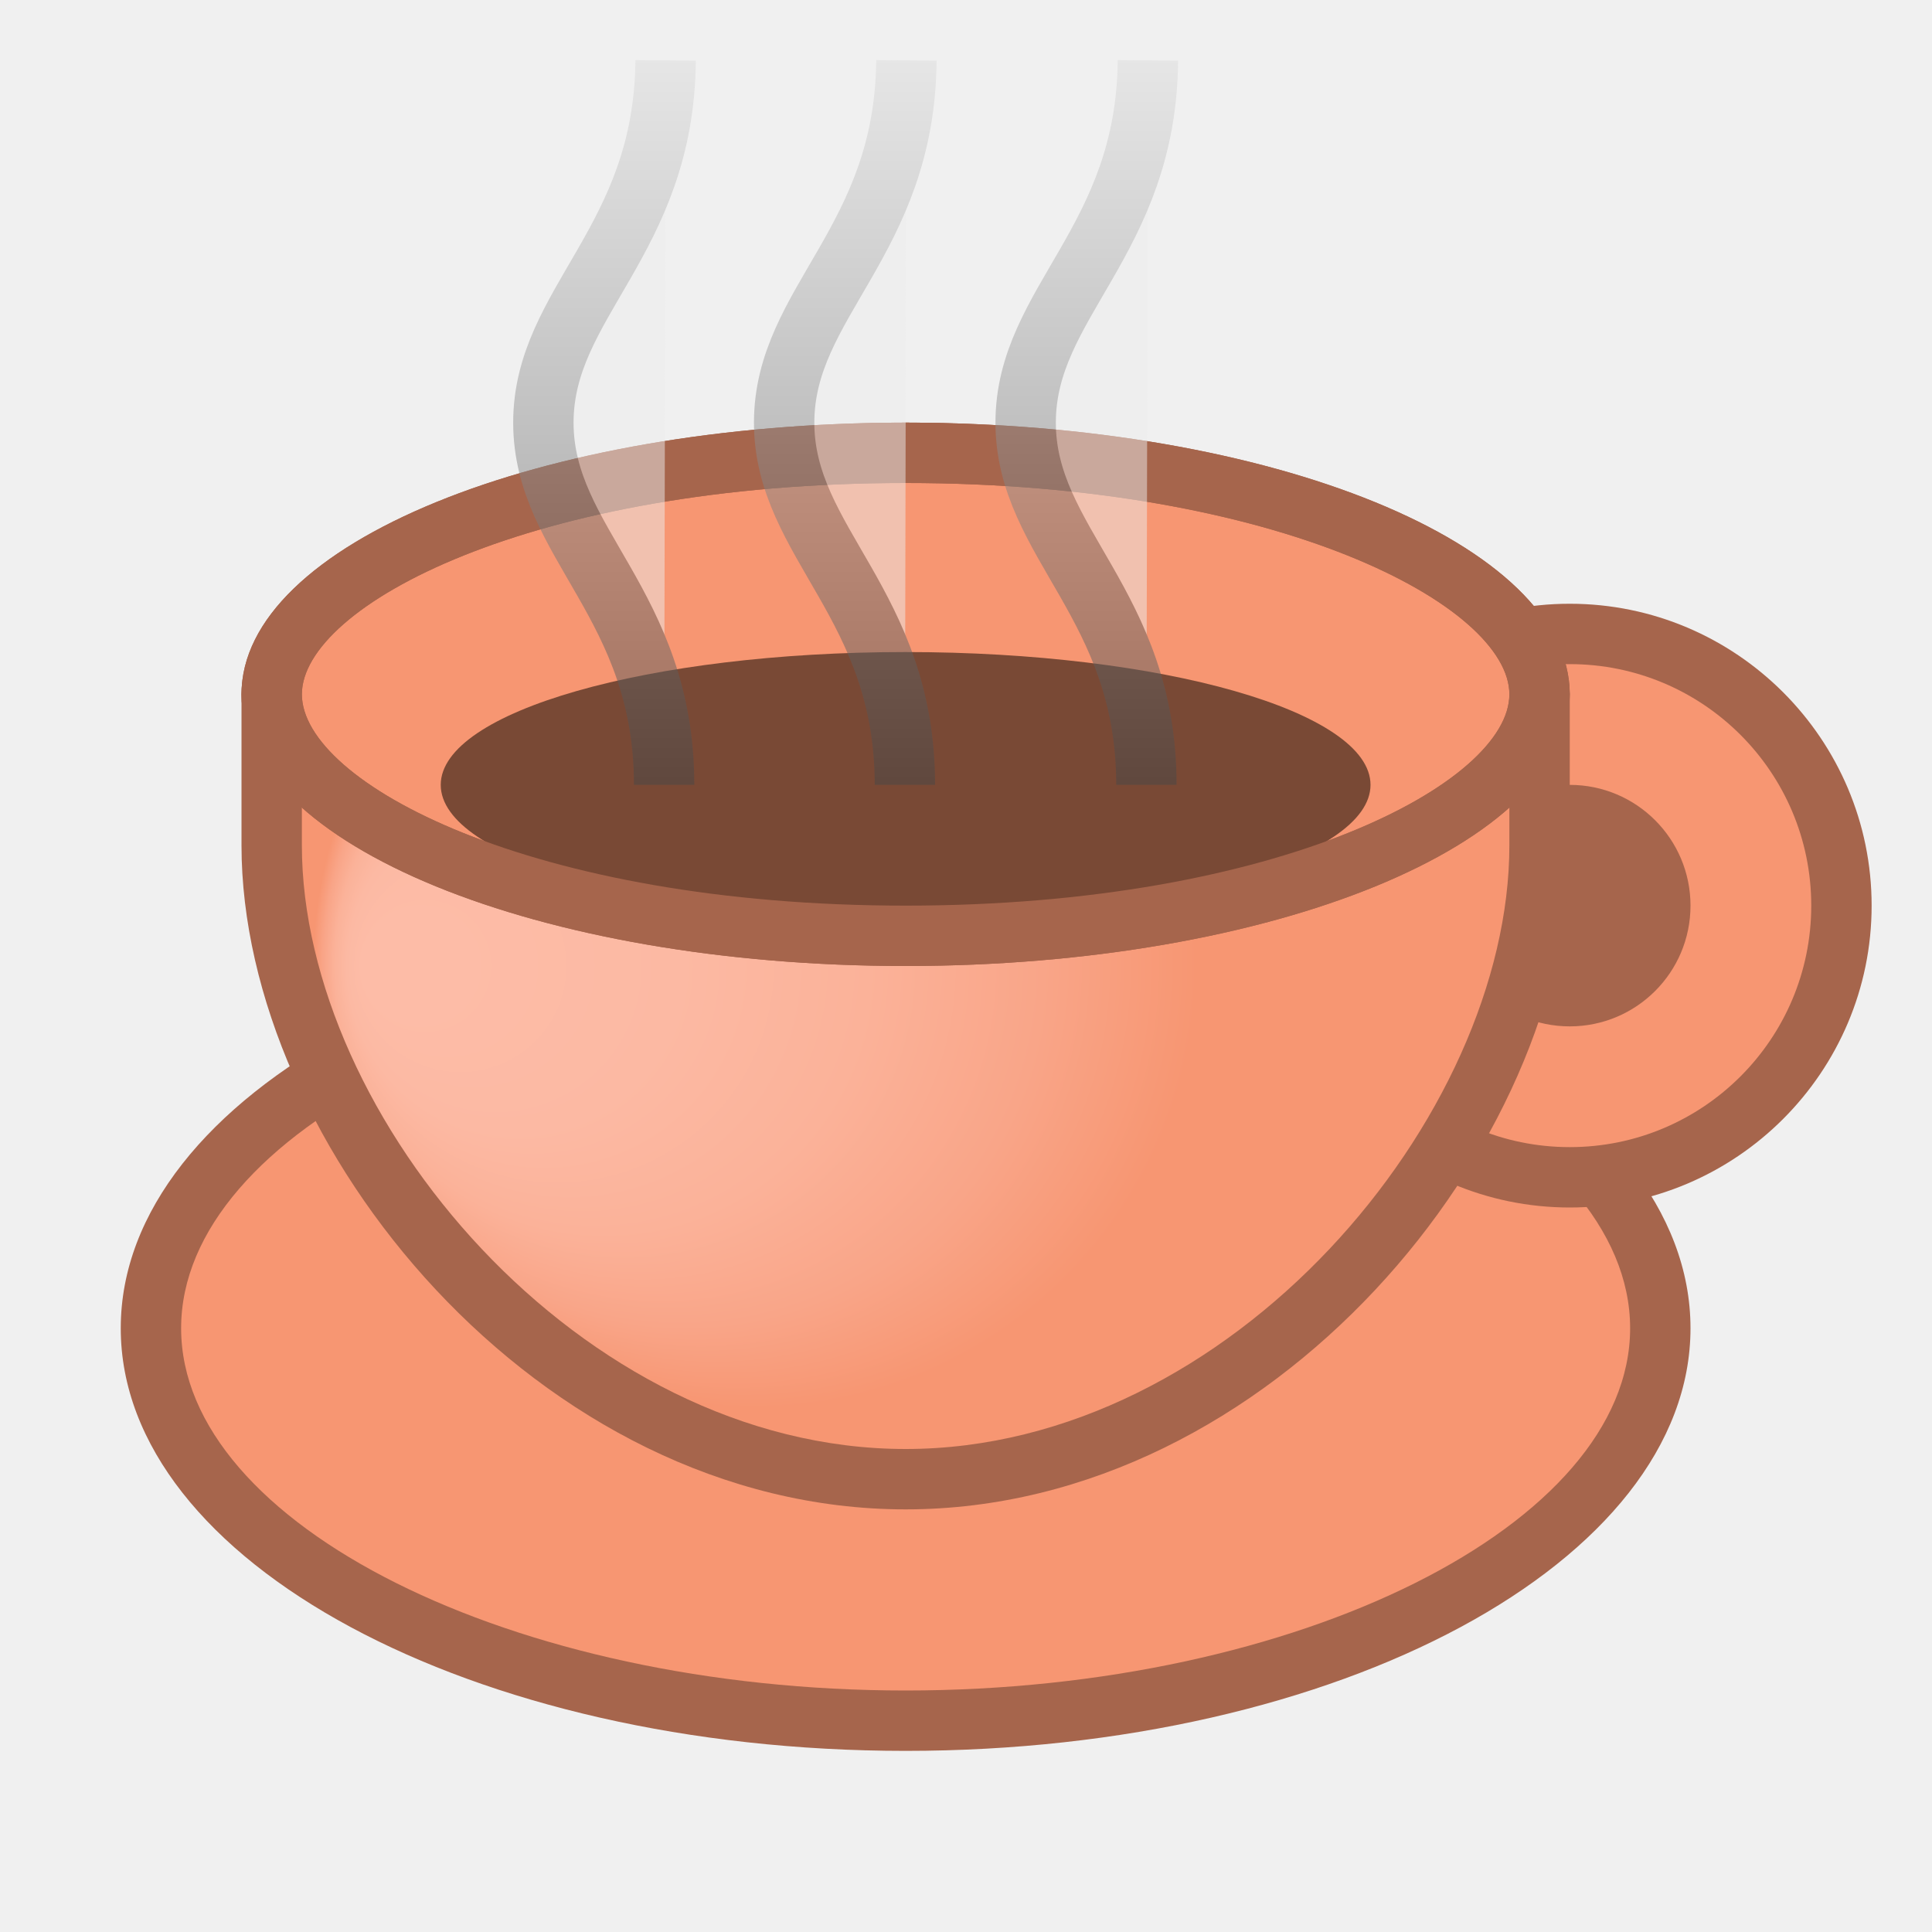
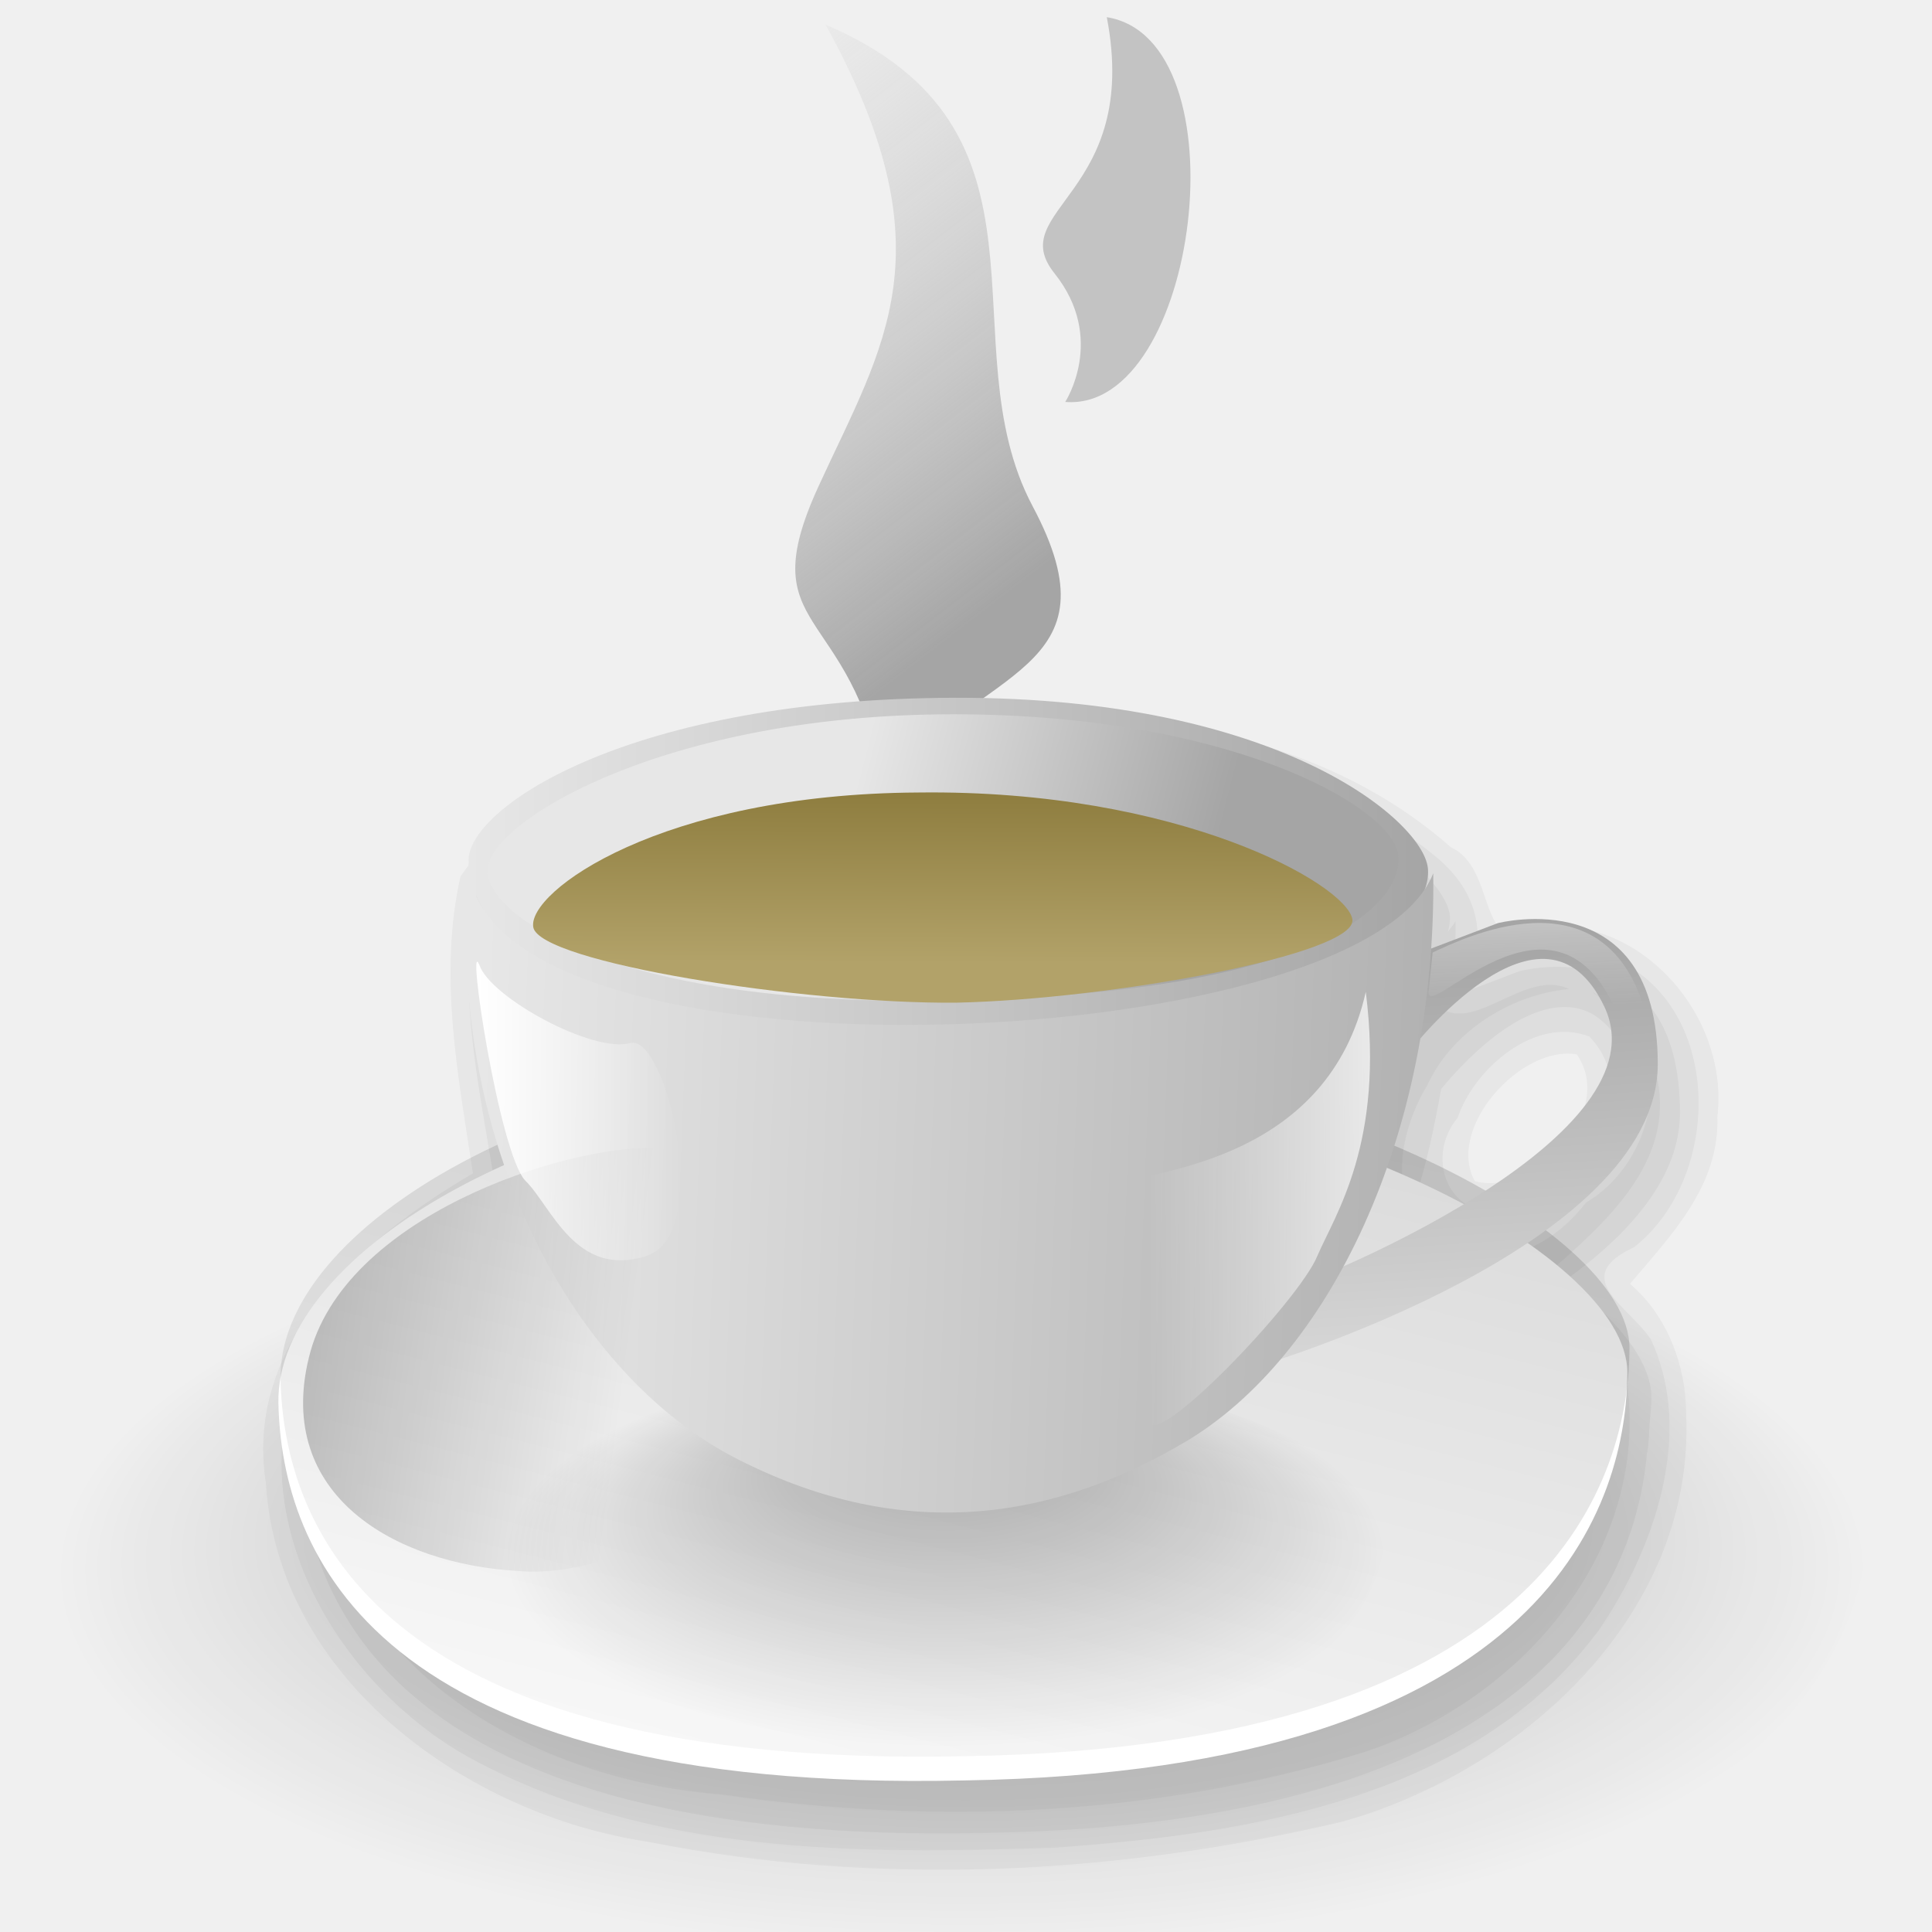
- <svg xmlns="http://www.w3.org/2000/svg" xmlns:xlink="http://www.w3.org/1999/xlink" id="New_Vector" width="32" height="32" version="1.1" viewBox="0 0 32 32">
-   <defs>
-     <style>
-       .st0 {
-         fill: url(#radial-gradient);
-       }
- 
-       .st1 {
-         fill: url(#linear-gradient);
-       }
- 
-       .st2 {
-         stroke: url(#linear-gradient3);
-       }
- 
-       .st2, .st3, .st4 {
-         fill: #ececec;
-         stroke-miterlimit: 10;
-       }
- 
-       .st3 {
-         stroke: url(#linear-gradient1);
-       }
- 
-       .st4 {
-         stroke: url(#linear-gradient2);
-       }
- 
-       .st5 {
-         fill: #794935;
-       }
- 
-       .st6 {
-         opacity: .5;
-       }
- 
-       .st7 {
-         fill: #f79672;
-       }
- 
-       .st8 {
-         fill: #a6654c;
-       }
-     </style>
-     <radialGradient id="radial-gradient" cx="15" cy="16" fx="6.08" fy="16" r="10.162" gradientUnits="userSpaceOnUse">
-       <stop offset=".075" stop-color="#fdbca7" />
-       <stop offset=".271" stop-color="#fcb9a3" />
-       <stop offset=".435" stop-color="#fbb299" />
-       <stop offset=".587" stop-color="#f9a588" />
-       <stop offset=".721" stop-color="#f79672" />
-     </radialGradient>
-     <linearGradient id="linear-gradient" x1="4" y1="11.5" x2="26" y2="11.5" gradientUnits="userSpaceOnUse">
-       <stop offset="0" stop-color="#a6654c" />
-       <stop offset="1" stop-color="#a6654c" />
+ <svg xmlns="http://www.w3.org/2000/svg" xmlns:xlink="http://www.w3.org/1999/xlink" id="svg1" viewBox="0 0 32 32" version="1.1" width="32" height="32">
+   <defs id="defs3">
+     <linearGradient id="linearGradient889">
+       <stop offset="0" style="stop-color:#e7e7e7;stop-opacity:0" id="stop885" />
+       <stop offset="1" style="stop-color:#a5a5a5" id="stop887" />
    </linearGradient>
-     <linearGradient id="linear-gradient1" x1="10.013" y1="13" x2="10.013" y2=".996" gradientUnits="userSpaceOnUse">
-       <stop offset="0" stop-color="#474747" />
-       <stop offset="1" stop-color="#dbdbdb" />
+     <linearGradient id="linearGradient846">
+       <stop offset="0" style="stop-color:#e7e7e7" id="stop880" />
+       <stop offset="1" style="stop-color:#a5a5a5" id="stop882" />
    </linearGradient>
-     <linearGradient id="linear-gradient2" x1="14" x2="14" xlink:href="#linear-gradient1" />
-     <linearGradient id="linear-gradient3" x1="18" x2="18" xlink:href="#linear-gradient1" />
+     <linearGradient id="linearGradient852" y2="72.55" xlink:href="#linearGradient841" gradientUnits="userSpaceOnUse" y1="48.48" gradientTransform="matrix(0.97044,0,0,0.74256,-3.015629,15.52238)" x2="112.27" x1="111.12" />
+     <linearGradient id="linearGradient844" y2="49.388" xlink:href="#linearGradient841" gradientUnits="userSpaceOnUse" x2="66.747" gradientTransform="matrix(0.70215,0,0,1.0263,-3.015629,15.52238)" y1="49.388" x1="46.352" />
+     <linearGradient id="linearGradient845" y2="60.884" xlink:href="#linearGradient841" gradientUnits="userSpaceOnUse" y1="60.485" gradientTransform="matrix(0.64381,0,0,1.1193,-3.015629,15.52238)" x2="123.65" x1="158.27" />
+     <linearGradient id="linearGradient840" y2="104.05" xlink:href="#linearGradient853" gradientUnits="userSpaceOnUse" y1="100.73" gradientTransform="matrix(0.96668,0,0,0.74545,-3.015629,15.52238)" x2="44.804" x1="12.205" />
+     <linearGradient id="linearGradient849" y2="93.217" xlink:href="#linearGradient846-3" gradientUnits="userSpaceOnUse" y1="91.17" gradientTransform="matrix(1.0357,0,0,0.69577,-3.015629,15.52238)" x2="111.19" x1="31.401" />
+     <radialGradient id="radialGradient864" fy="147.88" xlink:href="#linearGradient853" gradientUnits="userSpaceOnUse" cy="164.71" cx="50.884" gradientTransform="matrix(1.2856,0,0,0.56053,-3.015629,15.52238)" r="24.001" />
+     <linearGradient id="linearGradient841">
+       <stop id="stop842" style="stop-color:#ffffff" offset="0" />
+       <stop id="stop843" style="stop-color:#ffffff;stop-opacity:0" offset="1" />
+     </linearGradient>
+     <linearGradient id="linearGradient860" y2="64.8" gradientUnits="userSpaceOnUse" x2="38.935" gradientTransform="matrix(1.6757,0,0,0.43003,-3.015629,15.52238)" y1="118.07" x1="38.09">
+       <stop id="stop1291" style="stop-color:#b2a269" offset="0" />
+       <stop id="stop1292" style="stop-color:#6d5b18" offset="1" />
+     </linearGradient>
+     <linearGradient id="linearGradient851" y2="85.031" xlink:href="#linearGradient846-3" gradientUnits="userSpaceOnUse" y1="83.624" gradientTransform="matrix(1.5134,0,0,0.47615,-3.015629,15.52238)" x2="56.192" x1="38.807" />
+     <linearGradient id="linearGradient858" y2="54.649" xlink:href="#linearGradient846-3" gradientUnits="userSpaceOnUse" y1="96.857" gradientTransform="matrix(0.8,0,0,0.90077,-3.015629,15.52238)" x2="129.33" x1="131.81" />
+     <linearGradient id="linearGradient846-3">
+       <stop id="stop847" style="stop-color:#e7e7e7" offset="0" />
+       <stop id="stop848" style="stop-color:#a5a5a5" offset="1" />
+     </linearGradient>
+     <linearGradient id="linearGradient850" y2="64.445" xlink:href="#linearGradient846-3" gradientUnits="userSpaceOnUse" x2="68.794" gradientTransform="matrix(1.4429,0,0,0.49942,-3.015629,15.52238)" y1="64.445" x1="22.179" />
+     <linearGradient id="linearGradient859" y2="197.14" xlink:href="#linearGradient853" gradientUnits="userSpaceOnUse" y1="1.169" gradientTransform="matrix(1.1769,0,0,0.61227,-3.015629,15.52238)" x2="37.213" x1="133.68" />
+     <linearGradient id="linearGradient853">
+       <stop id="stop854" style="stop-color:#000000;stop-opacity:.298" offset="0" />
+       <stop id="stop855" style="stop-color:#000000;stop-opacity:0" offset="1" />
+     </linearGradient>
+     <radialGradient id="radialGradient861" fx="51.139" fy="152.04" xlink:href="#linearGradient853" gradientUnits="userSpaceOnUse" cy="171.42" cx="50.46" gradientTransform="matrix(1.3198,0,0,0.54601,-3.015629,15.52238)" r="48.175" />
+     <linearGradient id="linearGradient1507">
+       <stop id="stop1508" style="stop-color:#000000;stop-opacity:.096" offset="0" />
+       <stop id="stop1510" style="stop-color:#000000;stop-opacity:0" offset="1" />
+     </linearGradient>
+     <linearGradient id="linearGradient1492">
+       <stop id="stop1493" style="stop-color:#dadada" offset="0" />
+       <stop id="stop1496" style="stop-color:#f1f1f1" offset=".349" />
+       <stop id="stop1494" style="stop-color:#f0f0f0" offset="1" />
+     </linearGradient>
+     <linearGradient id="linearGradient1495" y2="689.86" xlink:href="#linearGradient1492" gradientUnits="userSpaceOnUse" y1="230.07" gradientTransform="matrix(0.28346,0,0,0.31053,-392.6058,-8.629162)" x2="351.71" x1="728.96" />
+     <linearGradient id="linearGradient1497" y2="287.73" xlink:href="#linearGradient1492" gradientUnits="userSpaceOnUse" y1="169.44" gradientTransform="matrix(0.28342,0,0,0.31058,-85.252,-40.356)" x2="622.35" x1="741.65" />
+     <linearGradient id="linearGradient1499" y2="418.54" gradientUnits="userSpaceOnUse" x2="330.88" gradientTransform="matrix(0.29343,0,0,0.29999,-222.4045,-65.14259)" y1="236.13" x1="687.96">
+       <stop id="stop1502" style="stop-color:#ffffff" offset="0" />
+       <stop id="stop1504" style="stop-color:#ffffff;stop-opacity:0" offset="1" />
+     </linearGradient>
+     <linearGradient id="linearGradient1506" y2="383.76" xlink:href="#linearGradient1507" gradientUnits="userSpaceOnUse" y1="843.2" gradientTransform="scale(0.94469,1.0585)" x2="547.81" x1="201.39" />
+     <linearGradient id="linearGradient1556" y2="-69.638" xlink:href="#linearGradient889" gradientUnits="userSpaceOnUse" y1="-109.98" gradientTransform="scale(0.59093,1.6922)" x2="126.79" x1="115.92" />
+     <radialGradient id="radialGradient856" gradientUnits="userSpaceOnUse" fx="35.231" fy="202.27" xlink:href="#linearGradient841" cx="34.129" cy="131.97" r="14.611" gradientTransform="scale(2.2802,0.43855)" />
  </defs>
-   <g>
-     <path class="st7" d="M15,28.5c-6.893,0-12.5-2.916-12.5-6.5s5.607-6.5,12.5-6.5,12.5,2.916,12.5,6.5-5.607,6.5-12.5,6.5Z" />
-     <path class="st8" d="M15,16c6.505,0,12,2.748,12,6s-5.495,6-12,6-12-2.748-12-6,5.495-6,12-6M15,15c-7.18,0-13,3.134-13,7s5.82,7,13,7,13-3.134,13-7-5.82-7-13-7h0Z" />
-   </g>
-   <g>
-     <circle class="st7" cx="26" cy="15" r="4.5" />
-     <path class="st8" d="M26,11c2.209,0,4,1.791,4,4s-1.791,4-4,4-4-1.791-4-4,1.791-4,4-4M26,10c-2.757,0-5,2.243-5,5s2.243,5,5,5,5-2.243,5-5-2.243-5-5-5h0Z" />
-   </g>
-   <circle class="st8" cx="26" cy="15" r="2" />
-   <g>
-     <path class="st0" d="M15,24.5c-5.816,0-10.5-5.744-10.5-10.5v-2.5c0-1.573,4.509-4,10.5-4s10.5,2.427,10.5,4v2.5c0,4.756-4.684,10.5-10.5,10.5Z" />
-     <path class="st8" d="M15,8c6.015,0,10,2.491,10,3.5v2.5c0,4.501-4.614,10-10,10s-10-5.499-10-10v-2.5c0-1.009,3.985-3.5,10-3.5M15,7c-6.075,0-11,2.5-11,4.5v2.5c0,4.971,4.925,11,11,11s11-6.029,11-11v-2.5c0-2-4.925-4.5-11-4.5h0Z" />
-   </g>
-   <g>
-     <path class="st7" d="M15,15.5c-6.281,0-10.5-2.068-10.5-4s4.219-4,10.5-4,10.5,2.068,10.5,4-4.219,4-10.5,4Z" />
-     <path class="st8" d="M15,8c6.196,0,10,2.039,10,3.5s-3.804,3.5-10,3.5-10-2.039-10-3.5,3.804-3.5,10-3.5M15,7c-6.075,0-11,2.015-11,4.5s4.925,4.5,11,4.5,11-2.015,11-4.5-4.925-4.5-11-4.5h0Z" />
-   </g>
-   <ellipse class="st5" cx="15" cy="13" rx="7.7" ry="2.2" />
-   <path class="st1" d="M15,8c6.196,0,10,2.039,10,3.5s-3.804,3.5-10,3.5-10-2.039-10-3.5,3.804-3.5,10-3.5M15,7c-6.075,0-11,2.015-11,4.5s4.925,4.5,11,4.5,11-2.015,11-4.5-4.925-4.5-11-4.5h0Z" />
-   <g class="st6">
-     <path class="st3" d="M11.025,1c-.025,3-2.025,4-2.025,6s2,3,2,6" />
-     <path class="st4" d="M15.013,1c-.025,3-2.025,4-2.025,6s2,3,2,6" />
-     <path class="st2" d="M19.013,1c-.025,3-2.025,4-2.025,6s2,3,2,6" />
+   <g id="g4598" transform="matrix(0.2362884,0,0,0.2362884,0.9112743,0.2846225)">
+     <g transform="matrix(0.84889,0,0,0.85342,-158.2537,-63.04062)" style="fill-opacity:0.04" id="g1285">
+       <path d="m 262.66,133.6 c -26.77,0.04 -40.1,8.94 -40.25,13.34 0,0.15 0.05,0.34 0.06,0.5 0,-0.09 -0.06,-0.16 -0.06,-0.25 -0.73,8.55 0.26,16.47 2.44,23.44 -10.99,5.14 -17.85,12.16 -17.94,18.87 0,0.12 -0.03,0.23 -0.03,0.35 -0.12,0.67 -0.2,1.34 -0.19,2 0.26,12.11 7.73,32.26 56.66,31.15 45.49,-0.73 53.56,-20.24 54.53,-31.21 0,-0.04 0.03,-0.07 0.03,-0.1 0.14,-0.86 0.13,-1.57 0.19,-2.34 0.05,-0.67 0.15,-1.44 0.15,-2.03 0.02,-2.99 -2.72,-6.4 -7.09,-9.72 5.28,-3.81 9.44,-8.42 9.44,-13.75 0,-15.11 -13.22,-11.63 -13.22,-11.63 l -5.56,2.1 c 0.14,-2.05 0.27,-4.1 0.25,-6.22 -0.13,0.32 -0.45,0.6 -0.63,0.9 0.13,-0.49 0.21,-0.96 0.16,-1.37 -0.48,-3.93 -12.39,-14.07 -38.94,-14.03 z m -39.47,16.44 c 0.11,0.24 0.18,0.47 0.31,0.71 -0.13,-0.23 -0.2,-0.48 -0.31,-0.71 z m 88.38,5.15 c 1.74,0.16 3.36,1.26 4.62,3.94 2.57,5.45 -3.42,11.02 -9.94,15.22 -2.24,-1.29 -4.7,-2.53 -7.43,-3.69 0.88,-2.76 1.52,-5.71 2.06,-8.75 1.34,-1.62 6.17,-7.14 10.69,-6.72 z" style="fill-rule:evenodd;stroke-width:1pt" id="path1258" />
+       <path d="m 253.47,135.62 c -10.12,1.46 -21.37,2.75 -28.97,10.35 -1.07,4.97 -0.22,10.08 -0.03,15.44 0.34,4.54 4.97,10.99 -1.84,12.32 -8.03,4.11 -16.63,12.11 -13.76,22.09 2.43,15.09 18.68,23.03 32.63,24.03 17.59,2.56 35.97,1.81 53,-3.47 12.47,-4.09 23.27,-15.87 21.81,-29.63 0.07,-4.77 -7.18,-5.37 -6.43,-9.87 4.75,-4.15 10.6,-9.29 8.71,-16.41 1.2,-3.42 -8.43,-8.43 -4,-5.72 5.93,4.03 3.97,13.16 -1.73,16.47 -2.65,3.38 -7.06,5.98 -11.02,3 -5.9,-1.66 -4.57,-8.61 -2.09,-12.65 2.05,-4.41 6.87,-7.42 11.69,-7.88 -3.83,-1.81 -8.35,4.44 -11.25,0.93 0.18,-4.93 -0.87,-10.66 -6.32,-12.35 -12.03,-7.28 -26.8,-7.13 -40.4,-6.65 z" style="fill-rule:evenodd;stroke-width:1pt" id="path1262" />
+       <path d="m 253.19,132.38 c -11.13,1.66 -24.12,2.97 -31.66,12.31 -2.22,8.25 -0.06,16.87 1.19,24.97 -6.22,4.08 -13.92,8.1 -16.31,15.84 -4.57,12.21 3.75,25.7 14.53,31.48 14.54,7.81 31.8,7.79 47.92,7.25 16.13,-1.14 34.71,-4 45.03,-17.87 4.59,-6.64 7.96,-16.2 4.29,-23.92 -1.95,-2.82 -6.71,-5.06 -1.36,-7.55 7.57,-5.93 7.35,-20.67 -2.52,-24.01 -3.65,-1.71 -7.14,-0.11 -10.71,0.87 0.98,-3.76 -0.44,-6.82 -3.4,-9.13 -13.16,-10.59 -30.92,-10.92 -47,-10.24 z m 59.93,25.21 c 5.18,5.4 -2.22,12.59 -7.34,14.41 -4.49,0.36 -6.16,-4.6 -3.54,-7.73 1.38,-4.05 6.4,-8.39 10.88,-6.68 z" style="fill-rule:evenodd;stroke-width:1pt" id="path1265" />
+       <path d="m 244.22,132.12 c -8.96,1.71 -18.85,4.45 -24.31,12.32 -1.84,8.11 -0.2,16.34 1.03,24.4 -9.04,5.2 -18.94,13.81 -17.1,25.41 0.99,16.16 16.63,27.27 31.62,29.5 18.84,3.72 38.6,2.7 57.23,-1.66 14.87,-4.15 29.2,-17.05 28.42,-33.53 0,-3.94 -1.58,-8.08 -4.64,-10.65 3.35,-3.94 7.41,-8.03 7.22,-13.72 1.09,-9.12 -7.88,-18.22 -17.13,-15.02 -2.3,-0.45 -1.73,-5.7 -4.86,-7.11 -13.4,-11.74 -32.61,-11.73 -49.44,-11.18 -2.68,0.41 -5.36,0.83 -8.04,1.24 z m 67.87,26.94 c 3.36,4.9 -3.82,11.73 -8.43,10.41 -2.4,-4.36 3.83,-11.21 8.43,-10.41 z" style="fill-rule:evenodd;stroke-width:1pt" id="path1272" />
+     </g>
+     <path d="M 0.003,107.109 C -0.297,95.823 25.687,83.255 60.352,82.826 c 35.02,-0.429 66.875,12.997 66.815,21.993 -0.059,9.287 -6.647,29.855 -62.5,30.569 -55.862,1 -64.364,-17.29 -64.664,-28.28 z" style="fill:url(#radialGradient861);fill-rule:evenodd;stroke-width:1.126pt" id="path834" />
+     <path d="m 15.659,97.159 c -0.223,-10.549 19.098,-22.301 44.874,-22.702 26.043,-0.401 49.723,12.153 49.683,20.567 -0.05,8.685 -4.95,27.915 -46.479,28.575 -41.534,0.94 -47.856,-16.15 -48.078,-26.44 z" style="fill:#ffffff;fill-rule:evenodd;stroke-width:1pt" id="path832" />
+     <path d="m 15.812,95.454 c -0.223,-10.551 19.098,-22.304 44.874,-22.704 26.043,-0.401 49.73,12.153 49.68,20.568 -0.051,8.681 -4.949,27.908 -46.48,28.579 -41.534,0.934 -47.856,-16.163 -48.079,-26.442 z" style="fill:url(#linearGradient859);fill-rule:evenodd;stroke-width:1pt" id="path866" />
+     <path d="m 31.546,106.809 c -0.145,-5.764 12.465,-12.197 29.288,-12.416 16.997,-0.219 32.456,6.652 32.423,11.253 -0.025,4.745 -3.226,15.263 -30.331,15.628 -27.108,0.518 -31.235,-8.837 -31.38,-14.465 z" style="fill:url(#radialGradient864);fill-rule:evenodd;stroke-width:1.126pt" id="path862" />
+     <g transform="matrix(0.9017,0,0,0.9017,-4.088629,149.2494)" id="g1945">
+       <path transform="matrix(0.94144,0,0,0.94144,1.1899,-148.31)" d="m 51.104,58.728 c 12.01,-4.72 33.662,-7.97 50.546,-0.418 2.66,1.791 8.55,-0.534 6.09,-2.414 -5.5,-4.72 -21.631,-8.522 -31.621,-8.496 -9.99,0.027 -22.812,2.78 -28.318,8.653 -1.569,1.782 0.978,4.008 3.303,2.675 z" style="fill:url(#radialGradient856);fill-rule:evenodd;stroke-width:1pt" id="path830" />
+       <path d="m 68.994,-105.84 c -2.592,-14.25 -10.42,-11.63 -5.101,-23.22 5.064,-11.04 10.254,-18.29 0.541,-35.88 19.095,8.12 9.348,24.74 16.1,37.44 6.891,12.94 -4.062,12.44 -11.54,21.66 z" style="fill:url(#linearGradient1556);fill-rule:evenodd;stroke-width:1pt;fill-opacity:1" id="path1936" />
+       <path d="m 83.067,-135.61 c 0,0 3.213,-4.93 -0.83,-9.99 -3.984,-4.98 6.706,-6.11 4.062,-19.92 10.737,1.73 7.144,30.75 -3.232,29.91 z" style="fill:#000000;fill-opacity:0.19;fill-rule:evenodd;stroke-width:1pt" id="path1937" />
+     </g>
+     <path d="m 28.986,59.039 c 0.125,-3.737 11.458,-11.301 34.186,-11.332 22.538,-0.032 32.64,8.562 33.056,11.899 0.407,3.337 -5.229,10.544 -34.189,11.332 -29.149,0.787 -33.044,-8.162 -33.053,-11.899 z" style="fill:url(#linearGradient850);fill-rule:evenodd;stroke-width:1pt" id="path828" />
+     <path d="m 94.988,72.454 c 0,0 9.346,-12.153 13.625,-3.071 4.27,9.081 -19.499,18.697 -19.499,18.697 l -4.542,6.411 c 0,0 27.776,-8.28 27.776,-21.102 0,-12.821 -11.214,-9.883 -11.214,-9.883 l -5.611,2.138 -0.535,6.811 z" style="fill:url(#linearGradient858);fill-rule:evenodd;stroke-width:1pt" id="path826" />
+     <path d="m 30.314,60.014 c -0.41,-3.336 11.835,-10.923 31.73,-11.144 20.084,-0.219 31.697,6.485 32.104,9.822 0.416,3.337 -5.034,9.412 -29.648,10.2 -24.428,0.786 -33.777,-5.541 -34.186,-8.878 z" style="fill:url(#linearGradient851);fill-rule:evenodd;stroke-width:1pt" id="path827" />
+     <path d="m 33.525,63.791 c -0.441,-2.455 8.891,-9.349 27.008,-9.443 18.25,-0.228 29.965,6.421 30.406,8.877 0.441,2.455 -16.991,5.626 -27.762,5.855 -10.771,0.095 -29.212,-2.832 -29.652,-5.288 z" style="fill:url(#linearGradient860);fill-rule:evenodd;stroke-width:1pt" id="path829" />
+     <path d="m 28.992,59.258 c -1.7,19.957 7.587,36.012 18.698,41.738 11.112,5.73 21.594,4.754 31.541,-1.131 9.951,-5.889 17.625,-21.282 17.379,-39.855 -5.051,13.021 -67.178,15.551 -67.618,-0.756 z" style="fill:url(#linearGradient849);fill-rule:evenodd;stroke-width:1pt" id="path831" />
+     <path d="m 32.486,108.919 c -8.725,-0.492 -17.05,-5.348 -14.691,-14.961 2.36,-9.883 17.985,-14.913 24.307,-14.691 6.321,0.222 15.18,11.218 13.622,16.026 -1.559,4.808 -14.246,14.381 -23.238,13.626 z" style="fill:url(#linearGradient840);fill-rule:evenodd;stroke-width:1pt" id="path833" />
+     <path d="m 74.698,81.734 c 2.644,-0.944 14.543,-1.7 17.183,-13.41 1.324,10.577 -2.131,15.567 -3.396,18.509 -1.265,3.132 -11.619,13.985 -11.899,11.521 l -1.889,-16.62 z" style="fill:url(#linearGradient845);fill-rule:evenodd;stroke-width:1pt" id="path835" />
+     <path d="m 32.958,81.546 c -1.826,-1.952 -4.155,-17.377 -3.211,-15.11 0.756,2.267 7.933,6.201 10.577,5.477 2.455,-0.723 5.918,13.316 1.133,14.921 -4.974,1.605 -6.674,-3.525 -8.5,-5.288 z" style="fill:url(#linearGradient844);fill-rule:evenodd;stroke-width:1pt" id="path836" />
+     <path d="m 96.567,65.564 -0.272,2.671 c -0.407,2.537 8.735,-8.697 13.141,1.452 0.433,2.397 -0.025,5.437 -0.025,5.437 0,0 2.513,-2.88 2.003,-5.609 -3.005,-9.908 -12.963,-4.801 -14.847,-3.952 z" style="fill:url(#linearGradient852);fill-rule:evenodd;stroke-width:1pt" id="path857" />
  </g>
</svg>
